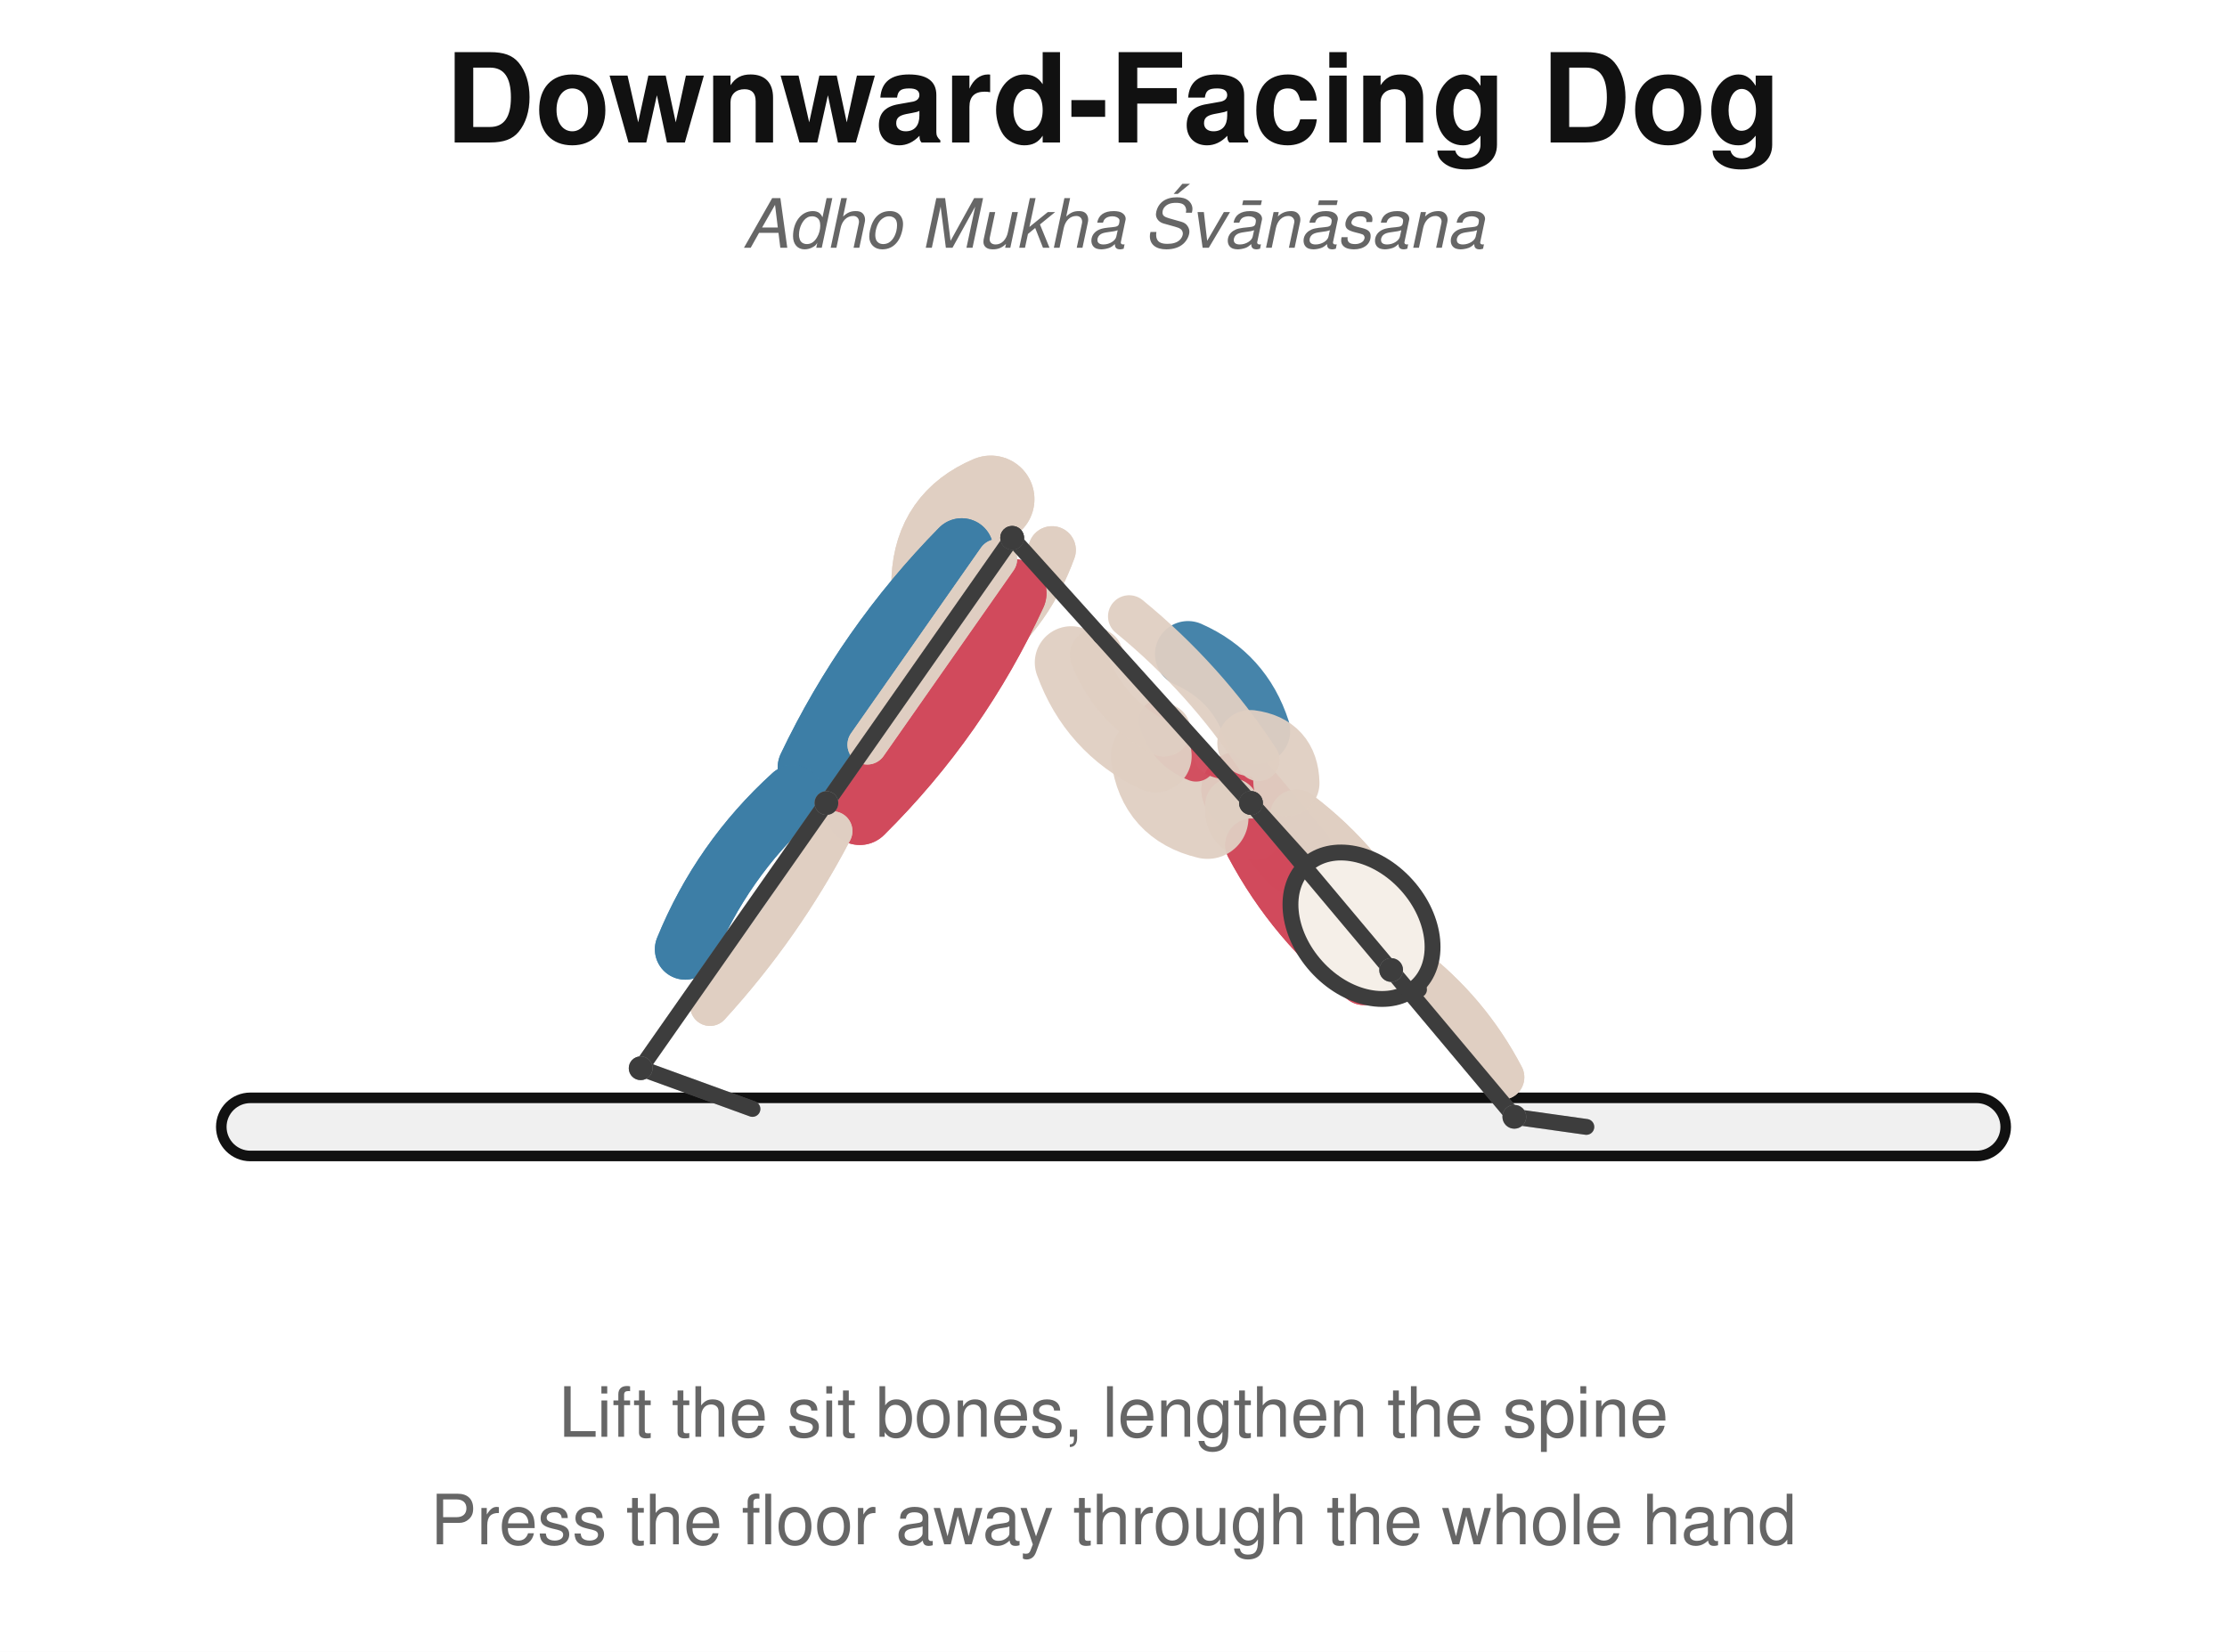
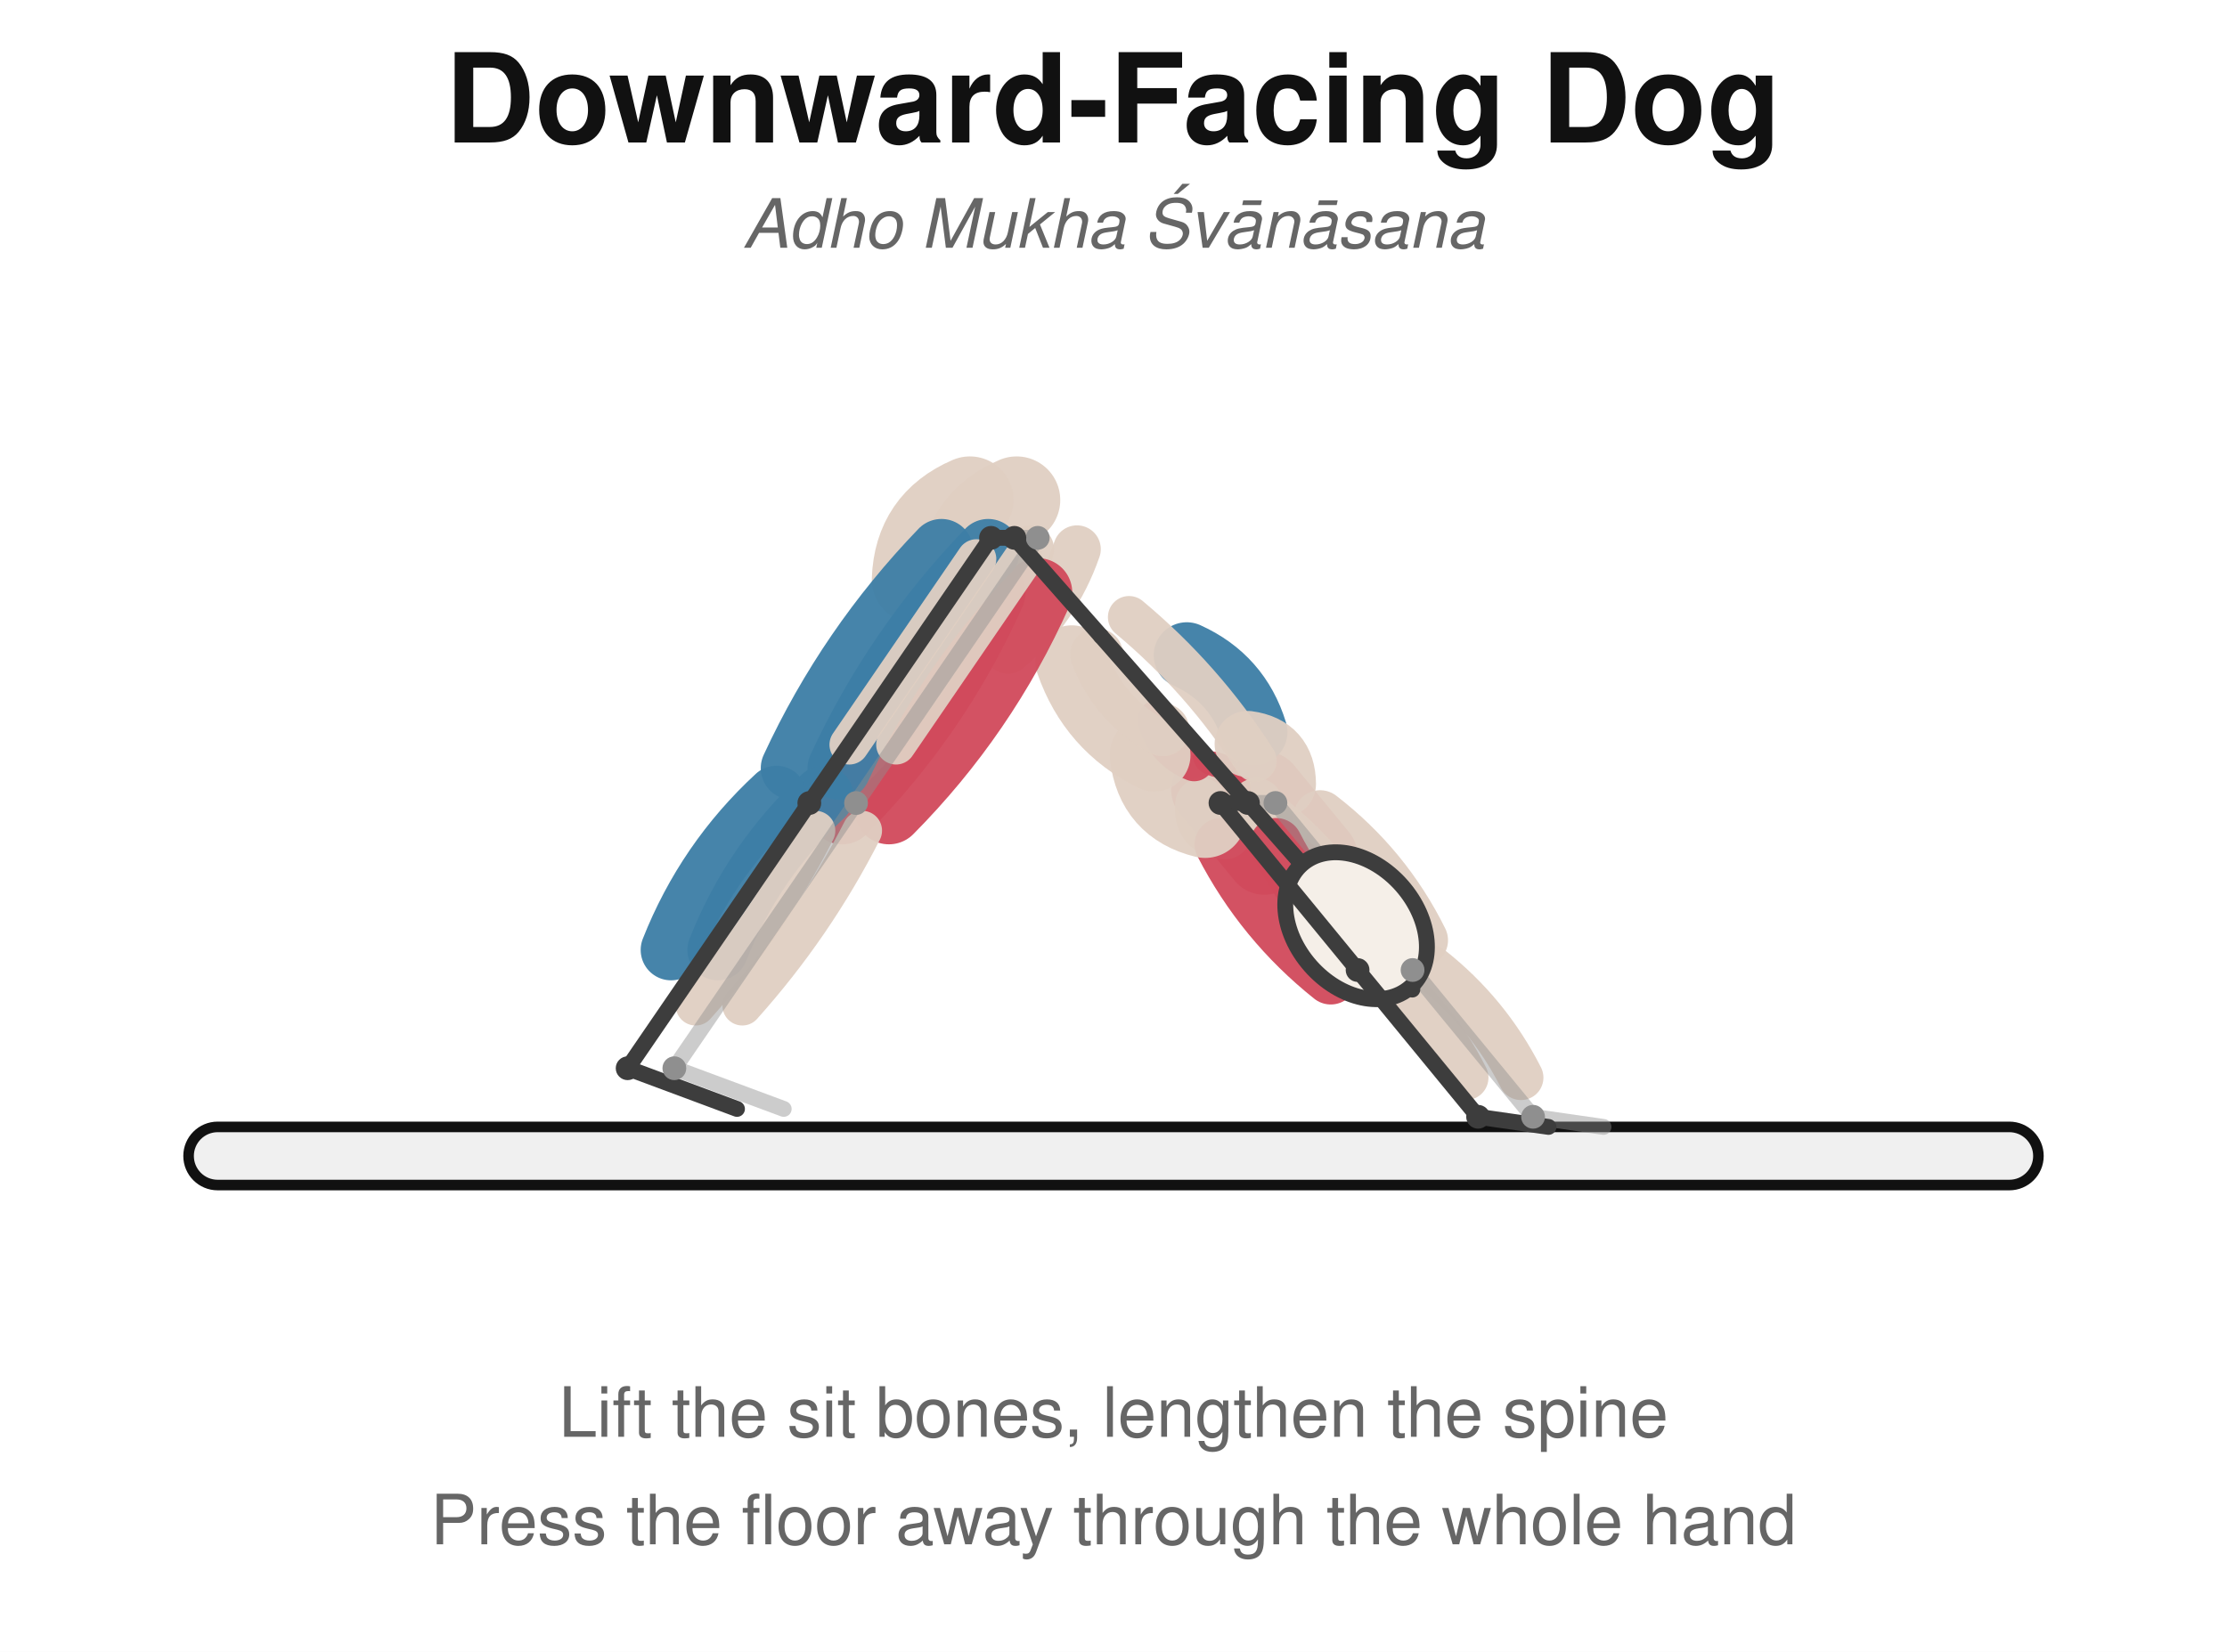
<svg xmlns="http://www.w3.org/2000/svg" viewBox="0 0 620 460" width="620" height="460" data-pose="adho-mukha-svanasana" data-style="anatomy" role="img" aria-label="Downward-Facing Dog (Adho Mukha Śvānāsana)">
  <defs>
    <marker id="asanakit-arrow" viewBox="0 0 10 10" refX="8" refY="5" markerWidth="5" markerHeight="5" orient="auto-start-reverse" markerUnits="strokeWidth">
      <path d="M 0 0 L 10 5 L 0 10 z" fill="#c1121f" />
    </marker>
  </defs>
  <rect data-layer="background" x="0" y="0" width="620" height="460" fill="#ffffff" />
  <g data-layer="title">
    <text x="310" y="39.675" text-anchor="middle" fill="#111111" font-family="Helvetica Neue, Helvetica, Arial, sans-serif" font-size="34.5" font-weight="600">Downward-Facing Dog</text>
    <text x="310" y="69" text-anchor="middle" fill="#666666" font-family="Helvetica Neue, Helvetica, Arial, sans-serif" font-size="18.975" font-style="italic">Adho Mukha Śvānāsana</text>
  </g>
  <g data-layer="props">
-     <rect data-prop="mat" x="61.608" y="305.719" width="496.783" height="16.191" rx="8.096" fill="#f0f0f0" stroke="#111111" stroke-width="2.944" />
+     <rect data-prop="mat" x="52.5" y="313.814" width="515.001" height="16.191" rx="8.096" fill="#f0f0f0" stroke="#111111" stroke-width="2.944" />
  </g>
  <g data-layer="muscles">
-     <path data-muscle="deltoid" data-muscle-state="engaged" d="M345.146,219.889Q352.952,229.192,360.758,238.494" fill="none" stroke="#d1495b" stroke-width="21.343" stroke-linecap="round" opacity="0.95" />
-     <path data-muscle="deltoid" data-muscle-state="engaged" d="M345.146,219.889Q352.952,229.192,360.758,238.494" fill="none" stroke="#d1495b" stroke-width="21.343" stroke-linecap="round" opacity="0.95" />
-     <path data-muscle="rotatorCuff" data-muscle-state="resting" d="M342.934,224.123Q342.305,231.388,349.569,232.03" fill="none" stroke="#e0cfc2" stroke-width="14.72" stroke-linecap="round" opacity="0.95" />
-     <path data-muscle="rotatorCuff" data-muscle-state="resting" d="M342.934,224.123Q342.305,231.388,349.569,232.03" fill="none" stroke="#e0cfc2" stroke-width="14.72" stroke-linecap="round" opacity="0.95" />
-     <path data-muscle="biceps" data-muscle-state="resting" d="M360.932,227.252Q379.319,241.15,389.813,261.671" fill="none" stroke="#e0cfc2" stroke-width="14.72" stroke-linecap="round" opacity="0.95" />
-     <path data-muscle="biceps" data-muscle-state="resting" d="M360.932,227.252Q379.319,241.15,389.813,261.671" fill="none" stroke="#e0cfc2" stroke-width="14.72" stroke-linecap="round" opacity="0.95" />
-     <path data-muscle="triceps" data-muscle-state="engaged" d="M348.485,235.318Q360.15,257.234,379.708,272.528" fill="none" stroke="#d1495b" stroke-width="14.72" stroke-linecap="round" opacity="0.95" />
-     <path data-muscle="triceps" data-muscle-state="engaged" d="M348.485,235.318Q360.15,257.234,379.708,272.528" fill="none" stroke="#d1495b" stroke-width="14.72" stroke-linecap="round" opacity="0.95" />
-     <path data-muscle="forearmFlexors" data-muscle-state="resting" d="M392.395,269.328Q408.611,281.841,418.119,299.984" fill="none" stroke="#e0cfc2" stroke-width="12.512" stroke-linecap="round" opacity="0.95" />
-     <path data-muscle="forearmFlexors" data-muscle-state="resting" d="M392.395,269.328Q408.611,281.841,418.119,299.984" fill="none" stroke="#e0cfc2" stroke-width="12.512" stroke-linecap="round" opacity="0.95" />
-     <path data-muscle="pectoralis" data-muscle-state="resting" d="M320.681,210.569Q322.491,224.513,336.169,227.77" fill="none" stroke="#e0cfc2" stroke-width="22.815" stroke-linecap="round" opacity="0.95" />
-     <path data-muscle="latissimus" data-muscle-state="stretched" d="M330.743,182.148Q345.156,188.531,349.998,203.533" fill="none" stroke="#3d7ea6" stroke-width="18.399" stroke-linecap="round" opacity="0.95" />
-     <path data-muscle="trapezius" data-muscle-state="resting" d="M348.101,206.925Q357.91,208.195,358.147,218.083" fill="none" stroke="#e0cfc2" stroke-width="18.399" stroke-linecap="round" opacity="0.95" />
-     <path data-muscle="serratus" data-muscle-state="engaged" d="M322.511,200.503Q324.872,208.9,332.976,212.126" fill="none" stroke="#d1495b" stroke-width="11.04" stroke-linecap="round" opacity="0.95" />
-     <path data-muscle="erectorSpinae" data-muscle-state="resting" d="M314.357,171.648Q335.419,188.881,350.356,211.629" fill="none" stroke="#e0cfc2" stroke-width="11.776" stroke-linecap="round" opacity="0.95" />
-     <path data-muscle="rectusAbdominis" data-muscle-state="resting" d="M298.205,184.507Q304.662,202.265,321.646,210.542" fill="none" stroke="#e0cfc2" stroke-width="20.239" stroke-linecap="round" opacity="0.95" />
-     <path data-muscle="obliques" data-muscle-state="resting" d="M305.221,182.4Q310.81,196.307,324.057,203.32" fill="none" stroke="#e0cfc2" stroke-width="14.72" stroke-linecap="round" opacity="0.95" />
-     <path data-muscle="gluteus" data-muscle-state="resting" d="M275.846,139.011Q261.126,145.213,260.332,161.166" fill="none" stroke="#e0cfc2" stroke-width="24.287" stroke-linecap="round" opacity="0.95" />
-     <path data-muscle="gluteus" data-muscle-state="resting" d="M275.846,139.011Q261.126,145.213,260.332,161.166" fill="none" stroke="#e0cfc2" stroke-width="24.287" stroke-linecap="round" opacity="0.95" />
-     <path data-muscle="hipFlexors" data-muscle-state="resting" d="M292.898,153.152Q286.871,169.843,273.247,181.216" fill="none" stroke="#e0cfc2" stroke-width="13.248" stroke-linecap="round" opacity="0.95" />
-     <path data-muscle="hipFlexors" data-muscle-state="resting" d="M292.898,153.152Q286.871,169.843,273.247,181.216" fill="none" stroke="#e0cfc2" stroke-width="13.248" stroke-linecap="round" opacity="0.95" />
-     <path data-muscle="quadriceps" data-muscle-state="engaged" d="M281.781,165.179Q266.065,199.3,239.377,225.738" fill="none" stroke="#d1495b" stroke-width="19.135" stroke-linecap="round" opacity="0.95" />
-     <path data-muscle="quadriceps" data-muscle-state="engaged" d="M281.781,165.179Q266.065,199.3,239.377,225.738" fill="none" stroke="#d1495b" stroke-width="19.135" stroke-linecap="round" opacity="0.95" />
-     <path data-muscle="hamstrings" data-muscle-state="stretched" d="M267.743,153.148Q241.477,179.882,225.34,213.707" fill="none" stroke="#3d7ea6" stroke-width="17.663" stroke-linecap="round" opacity="0.95" />
-     <path data-muscle="hamstrings" data-muscle-state="stretched" d="M267.743,153.148Q241.477,179.882,225.34,213.707" fill="none" stroke="#3d7ea6" stroke-width="17.663" stroke-linecap="round" opacity="0.95" />
-     <path data-muscle="adductors" data-muscle-state="resting" d="M277.649,155.682Q259.55,181.53,241.451,207.378" fill="none" stroke="#e0cfc2" stroke-width="11.04" stroke-linecap="round" opacity="0.95" />
-     <path data-muscle="adductors" data-muscle-state="resting" d="M277.649,155.682Q259.55,181.53,241.451,207.378" fill="none" stroke="#e0cfc2" stroke-width="11.04" stroke-linecap="round" opacity="0.95" />
-     <path data-muscle="gastrocnemius" data-muscle-state="stretched" d="M220.771,221.514Q200.922,239.533,190.778,264.349" fill="none" stroke="#3d7ea6" stroke-width="16.927" stroke-linecap="round" opacity="0.95" />
-     <path data-muscle="gastrocnemius" data-muscle-state="stretched" d="M220.771,221.514Q200.922,239.533,190.778,264.349" fill="none" stroke="#3d7ea6" stroke-width="16.927" stroke-linecap="round" opacity="0.95" />
-     <path data-muscle="tibialisAnterior" data-muscle-state="resting" d="M231.794,231.434Q217.895,258.022,197.665,280.177" fill="none" stroke="#e0cfc2" stroke-width="11.04" stroke-linecap="round" opacity="0.95" />
-     <path data-muscle="tibialisAnterior" data-muscle-state="resting" d="M231.794,231.434Q217.895,258.022,197.665,280.177" fill="none" stroke="#e0cfc2" stroke-width="11.04" stroke-linecap="round" opacity="0.95" />
+     <path data-muscle="deltoid" data-muscle-state="engaged" d="M352.029,219.889Q359.664,229.192,367.3,238.494" fill="none" stroke="#d1495b" stroke-width="21.343" stroke-linecap="round" opacity="0.95" />
+     <path data-muscle="deltoid" data-muscle-state="engaged" d="M336.727,219.889Q344.363,229.192,351.998,238.494" fill="none" stroke="#d1495b" stroke-width="21.343" stroke-linecap="round" opacity="0.95" />
+     <path data-muscle="rotatorCuff" data-muscle-state="resting" d="M349.836,224.025Q349.098,231.247,356.326,231.932" fill="none" stroke="#e0cfc2" stroke-width="14.72" stroke-linecap="round" opacity="0.95" />
+     <path data-muscle="rotatorCuff" data-muscle-state="resting" d="M334.534,224.025Q333.797,231.247,341.024,231.932" fill="none" stroke="#e0cfc2" stroke-width="14.72" stroke-linecap="round" opacity="0.95" />
+     <path data-muscle="biceps" data-muscle-state="resting" d="M367.52,227.415Q385.627,241.356,395.77,261.835" fill="none" stroke="#e0cfc2" stroke-width="14.72" stroke-linecap="round" opacity="0.95" />
+     <path data-muscle="biceps" data-muscle-state="resting" d="M352.218,227.415Q370.325,241.356,380.468,261.835" fill="none" stroke="#e0cfc2" stroke-width="14.72" stroke-linecap="round" opacity="0.95" />
+     <path data-muscle="triceps" data-muscle-state="engaged" d="M355.245,235.154Q366.533,257.028,385.786,272.364" fill="none" stroke="#d1495b" stroke-width="14.72" stroke-linecap="round" opacity="0.95" />
+     <path data-muscle="triceps" data-muscle-state="engaged" d="M339.943,235.154Q351.231,257.028,370.484,272.364" fill="none" stroke="#d1495b" stroke-width="14.72" stroke-linecap="round" opacity="0.95" />
+     <path data-muscle="forearmFlexors" data-muscle-state="resting" d="M398.275,269.426Q414.241,281.976,423.437,300.082" fill="none" stroke="#e0cfc2" stroke-width="12.512" stroke-linecap="round" opacity="0.95" />
+     <path data-muscle="forearmFlexors" data-muscle-state="resting" d="M382.974,269.426Q398.939,281.976,408.135,300.082" fill="none" stroke="#e0cfc2" stroke-width="12.512" stroke-linecap="round" opacity="0.95" />
+     <path data-muscle="pectoralis" data-muscle-state="resting" d="M320.363,210.303Q321.946,224.181,335.513,227.504" fill="none" stroke="#e0cfc2" stroke-width="22.815" stroke-linecap="round" opacity="0.95" />
+     <path data-muscle="latissimus" data-muscle-state="stretched" d="M330.395,182.481Q344.645,188.917,349.229,203.866" fill="none" stroke="#3d7ea6" stroke-width="18.399" stroke-linecap="round" opacity="0.95" />
+     <path data-muscle="trapezius" data-muscle-state="resting" d="M347.347,207.175Q357.093,208.498,357.174,218.333" fill="none" stroke="#e0cfc2" stroke-width="18.399" stroke-linecap="round" opacity="0.95" />
+     <path data-muscle="serratus" data-muscle-state="engaged" d="M322.212,200.42Q324.43,208.785,332.448,212.042" fill="none" stroke="#d1495b" stroke-width="11.04" stroke-linecap="round" opacity="0.95" />
+     <path data-muscle="erectorSpinae" data-muscle-state="resting" d="M314.33,171.865Q335.029,189.131,349.542,211.846" fill="none" stroke="#e0cfc2" stroke-width="11.776" stroke-linecap="round" opacity="0.95" />
+     <path data-muscle="rectusAbdominis" data-muscle-state="resting" d="M298.384,184.258Q304.533,201.957,321.313,210.292" fill="none" stroke="#e0cfc2" stroke-width="20.239" stroke-linecap="round" opacity="0.95" />
+     <path data-muscle="obliques" data-muscle-state="resting" d="M305.294,182.3Q310.64,196.165,323.719,203.22" fill="none" stroke="#e0cfc2" stroke-width="14.72" stroke-linecap="round" opacity="0.95" />
+     <path data-muscle="gluteus" data-muscle-state="resting" d="M283.032,139.241Q268.431,145.515,267.857,161.396" fill="none" stroke="#e0cfc2" stroke-width="24.287" stroke-linecap="round" opacity="0.95" />
+     <path data-muscle="gluteus" data-muscle-state="resting" d="M270.025,139.241Q255.425,145.515,254.851,161.396" fill="none" stroke="#e0cfc2" stroke-width="24.287" stroke-linecap="round" opacity="0.95" />
+     <path data-muscle="hipFlexors" data-muscle-state="resting" d="M299.838,152.922Q294.053,169.574,280.617,180.985" fill="none" stroke="#e0cfc2" stroke-width="13.248" stroke-linecap="round" opacity="0.95" />
+     <path data-muscle="hipFlexors" data-muscle-state="resting" d="M286.832,152.922Q281.047,169.574,267.611,180.985" fill="none" stroke="#e0cfc2" stroke-width="13.248" stroke-linecap="round" opacity="0.95" />
+     <path data-muscle="quadriceps" data-muscle-state="engaged" d="M288.952,164.995Q273.739,199.059,247.475,225.553" fill="none" stroke="#d1495b" stroke-width="19.135" stroke-linecap="round" opacity="0.95" />
+     <path data-muscle="quadriceps" data-muscle-state="engaged" d="M275.945,164.995Q260.732,199.059,234.468,225.553" fill="none" stroke="#d1495b" stroke-width="19.135" stroke-linecap="round" opacity="0.95" />
+     <path data-muscle="hamstrings" data-muscle-state="stretched" d="M275.115,153.348Q249.276,180.134,233.638,213.907" fill="none" stroke="#3d7ea6" stroke-width="17.663" stroke-linecap="round" opacity="0.95" />
+     <path data-muscle="hamstrings" data-muscle-state="stretched" d="M262.108,153.348Q236.269,180.134,220.631,213.907" fill="none" stroke="#3d7ea6" stroke-width="17.663" stroke-linecap="round" opacity="0.95" />
+     <path data-muscle="adductors" data-muscle-state="resting" d="M284.859,155.682Q267.156,181.53,249.452,207.378" fill="none" stroke="#e0cfc2" stroke-width="11.04" stroke-linecap="round" opacity="0.95" />
+     <path data-muscle="adductors" data-muscle-state="resting" d="M271.853,155.682Q254.149,181.53,236.446,207.378" fill="none" stroke="#e0cfc2" stroke-width="11.04" stroke-linecap="round" opacity="0.95" />
+     <path data-muscle="gastrocnemius" data-muscle-state="stretched" d="M229.173,221.699Q209.617,239.768,199.836,264.533" fill="none" stroke="#3d7ea6" stroke-width="16.927" stroke-linecap="round" opacity="0.95" />
+     <path data-muscle="gastrocnemius" data-muscle-state="stretched" d="M216.167,221.699Q196.61,239.768,186.829,264.533" fill="none" stroke="#3d7ea6" stroke-width="16.927" stroke-linecap="round" opacity="0.95" />
+     <path data-muscle="tibialisAnterior" data-muscle-state="resting" d="M240.041,231.311Q226.536,257.866,206.657,280.054" fill="none" stroke="#e0cfc2" stroke-width="11.04" stroke-linecap="round" opacity="0.95" />
+     <path data-muscle="tibialisAnterior" data-muscle-state="resting" d="M227.034,231.311Q213.53,257.866,193.65,280.054" fill="none" stroke="#e0cfc2" stroke-width="11.04" stroke-linecap="round" opacity="0.95" />
  </g>
  <g data-layer="figure">
-     <line data-bone="upperArmL" data-side="left" x1="348.269" y1="223.61" x2="387.297" y2="270.123" stroke="#8f8f8f" stroke-width="4.416" stroke-linecap="round" opacity="0.45" />
-     <line data-bone="forearmL" data-side="left" x1="387.297" y1="270.123" x2="421.595" y2="310.997" stroke="#8f8f8f" stroke-width="4.416" stroke-linecap="round" opacity="0.45" />
-     <line data-bone="handL" data-side="left" x1="421.595" y1="310.997" x2="441.638" y2="313.814" stroke="#8f8f8f" stroke-width="4.416" stroke-linecap="round" opacity="0.45" />
-     <line data-bone="footL" data-side="left" x1="178.362" y1="297.478" x2="209.484" y2="308.806" stroke="#8f8f8f" stroke-width="4.416" stroke-linecap="round" opacity="0.45" />
-     <line data-bone="shinL" data-side="left" x1="230.074" y1="223.626" x2="178.362" y2="297.478" stroke="#8f8f8f" stroke-width="4.416" stroke-linecap="round" opacity="0.45" />
-     <line data-bone="thighL" data-side="left" x1="281.786" y1="149.774" x2="230.074" y2="223.626" stroke="#8f8f8f" stroke-width="4.416" stroke-linecap="round" opacity="0.45" />
-     <line data-bone="clavicleL" data-side="left" x1="348.269" y1="223.61" x2="348.269" y2="223.61" stroke="#8f8f8f" stroke-width="4.416" stroke-linecap="round" opacity="0.45" />
-     <line data-bone="hipL" data-side="left" x1="281.786" y1="149.774" x2="281.786" y2="149.774" stroke="#8f8f8f" stroke-width="4.416" stroke-linecap="round" opacity="0.45" />
-     <line data-bone="pelvis" data-side="center" x1="281.786" y1="149.774" x2="306.409" y2="177.121" stroke="#3d3d3d" stroke-width="4.416" stroke-linecap="round" />
-     <line data-bone="spine" data-side="center" x1="306.409" y1="177.121" x2="348.269" y2="223.61" stroke="#3d3d3d" stroke-width="4.416" stroke-linecap="round" />
-     <line data-bone="neck" data-side="center" x1="348.269" y1="223.61" x2="363.043" y2="240.018" stroke="#3d3d3d" stroke-width="4.416" stroke-linecap="round" />
-     <line data-bone="head" data-side="center" x1="363.043" y1="240.018" x2="395.053" y2="275.569" stroke="#3d3d3d" stroke-width="4.416" stroke-linecap="round" />
-     <ellipse data-part="head" cx="379.048" cy="257.794" rx="16.927" ry="22.815" transform="rotate(138.000 379.048 257.794)" fill="#f5efe8" stroke="#3d3d3d" stroke-width="4.416" />
-     <line data-bone="hipR" data-side="right" x1="281.786" y1="149.774" x2="281.786" y2="149.774" stroke="#3d3d3d" stroke-width="4.416" stroke-linecap="round" />
-     <line data-bone="clavicleR" data-side="right" x1="348.269" y1="223.61" x2="348.269" y2="223.61" stroke="#3d3d3d" stroke-width="4.416" stroke-linecap="round" />
-     <line data-bone="footR" data-side="right" x1="178.362" y1="297.478" x2="209.484" y2="308.806" stroke="#3d3d3d" stroke-width="4.416" stroke-linecap="round" />
-     <line data-bone="shinR" data-side="right" x1="230.074" y1="223.626" x2="178.362" y2="297.478" stroke="#3d3d3d" stroke-width="4.416" stroke-linecap="round" />
-     <line data-bone="thighR" data-side="right" x1="281.786" y1="149.774" x2="230.074" y2="223.626" stroke="#3d3d3d" stroke-width="4.416" stroke-linecap="round" />
-     <line data-bone="upperArmR" data-side="right" x1="348.269" y1="223.61" x2="387.297" y2="270.123" stroke="#3d3d3d" stroke-width="4.416" stroke-linecap="round" />
-     <line data-bone="forearmR" data-side="right" x1="387.297" y1="270.123" x2="421.595" y2="310.997" stroke="#3d3d3d" stroke-width="4.416" stroke-linecap="round" />
-     <line data-bone="handR" data-side="right" x1="421.595" y1="310.997" x2="441.638" y2="313.814" stroke="#3d3d3d" stroke-width="4.416" stroke-linecap="round" />
+     <line data-bone="footL" data-side="left" x1="187.742" y1="297.478" x2="218.184" y2="308.806" stroke="#8f8f8f" stroke-width="4.416" stroke-linecap="round" opacity="0.45" />
+     <line data-bone="shinL" data-side="left" x1="238.324" y1="223.626" x2="187.742" y2="297.478" stroke="#8f8f8f" stroke-width="4.416" stroke-linecap="round" opacity="0.45" />
+     <line data-bone="thighL" data-side="left" x1="288.906" y1="149.774" x2="238.324" y2="223.626" stroke="#8f8f8f" stroke-width="4.416" stroke-linecap="round" opacity="0.45" />
+     <line data-bone="upperArmL" data-side="left" x1="355.083" y1="223.61" x2="393.259" y2="270.123" stroke="#8f8f8f" stroke-width="4.416" stroke-linecap="round" opacity="0.45" />
+     <line data-bone="hipL" data-side="left" x1="282.403" y1="149.774" x2="288.906" y2="149.774" stroke="#8f8f8f" stroke-width="4.416" stroke-linecap="round" opacity="0.45" />
+     <line data-bone="forearmL" data-side="left" x1="393.259" y1="270.123" x2="426.808" y2="310.997" stroke="#8f8f8f" stroke-width="4.416" stroke-linecap="round" opacity="0.45" />
+     <line data-bone="handL" data-side="left" x1="426.808" y1="310.997" x2="446.412" y2="313.814" stroke="#8f8f8f" stroke-width="4.416" stroke-linecap="round" opacity="0.45" />
+     <line data-bone="clavicleL" data-side="left" x1="347.432" y1="223.61" x2="355.083" y2="223.61" stroke="#8f8f8f" stroke-width="4.416" stroke-linecap="round" opacity="0.45" />
+     <line data-bone="pelvis" data-side="center" x1="282.403" y1="149.774" x2="306.488" y2="177.121" stroke="#3d3d3d" stroke-width="4.416" stroke-linecap="round" />
+     <line data-bone="spine" data-side="center" x1="306.488" y1="177.121" x2="347.432" y2="223.61" stroke="#3d3d3d" stroke-width="4.416" stroke-linecap="round" />
+     <line data-bone="footR" data-side="right" x1="174.736" y1="297.478" x2="205.177" y2="308.806" stroke="#3d3d3d" stroke-width="4.416" stroke-linecap="round" />
+     <line data-bone="shinR" data-side="right" x1="225.317" y1="223.626" x2="174.736" y2="297.478" stroke="#3d3d3d" stroke-width="4.416" stroke-linecap="round" />
+     <line data-bone="hipR" data-side="right" x1="282.403" y1="149.774" x2="275.899" y2="149.774" stroke="#3d3d3d" stroke-width="4.416" stroke-linecap="round" />
+     <line data-bone="neck" data-side="center" x1="347.432" y1="223.61" x2="361.883" y2="240.018" stroke="#3d3d3d" stroke-width="4.416" stroke-linecap="round" />
+     <line data-bone="head" data-side="center" x1="361.883" y1="240.018" x2="393.194" y2="275.569" stroke="#3d3d3d" stroke-width="4.416" stroke-linecap="round" />
+     <ellipse data-part="head" cx="377.539" cy="257.794" rx="16.927" ry="22.815" transform="rotate(138.629 377.539 257.794)" fill="#f5efe8" stroke="#3d3d3d" stroke-width="4.416" />
+     <line data-bone="thighR" data-side="right" x1="275.899" y1="149.774" x2="225.317" y2="223.626" stroke="#3d3d3d" stroke-width="4.416" stroke-linecap="round" />
+     <line data-bone="clavicleR" data-side="right" x1="347.432" y1="223.61" x2="339.781" y2="223.61" stroke="#3d3d3d" stroke-width="4.416" stroke-linecap="round" />
+     <line data-bone="upperArmR" data-side="right" x1="339.781" y1="223.61" x2="377.957" y2="270.123" stroke="#3d3d3d" stroke-width="4.416" stroke-linecap="round" />
+     <line data-bone="forearmR" data-side="right" x1="377.957" y1="270.123" x2="411.506" y2="310.997" stroke="#3d3d3d" stroke-width="4.416" stroke-linecap="round" />
+     <line data-bone="handR" data-side="right" x1="411.506" y1="310.997" x2="431.11" y2="313.814" stroke="#3d3d3d" stroke-width="4.416" stroke-linecap="round" />
    <g data-part="joints">
-       <circle data-joint="shoulderL" cx="348.269" cy="223.61" r="3.312" fill="#8f8f8f" />
-       <circle data-joint="elbowL" cx="387.297" cy="270.123" r="3.312" fill="#8f8f8f" />
-       <circle data-joint="wristL" cx="421.595" cy="310.997" r="3.312" fill="#8f8f8f" />
-       <circle data-joint="shoulderR" cx="348.269" cy="223.61" r="3.312" fill="#3d3d3d" />
-       <circle data-joint="elbowR" cx="387.297" cy="270.123" r="3.312" fill="#3d3d3d" />
-       <circle data-joint="wristR" cx="421.595" cy="310.997" r="3.312" fill="#3d3d3d" />
-       <circle data-joint="hipJointL" cx="281.786" cy="149.774" r="3.312" fill="#8f8f8f" />
-       <circle data-joint="kneeL" cx="230.074" cy="223.626" r="3.312" fill="#8f8f8f" />
-       <circle data-joint="ankleL" cx="178.362" cy="297.478" r="3.312" fill="#8f8f8f" />
-       <circle data-joint="hipJointR" cx="281.786" cy="149.774" r="3.312" fill="#3d3d3d" />
-       <circle data-joint="kneeR" cx="230.074" cy="223.626" r="3.312" fill="#3d3d3d" />
-       <circle data-joint="ankleR" cx="178.362" cy="297.478" r="3.312" fill="#3d3d3d" />
-       <circle data-joint="chest" cx="348.269" cy="223.61" r="3.312" fill="#3d3d3d" />
-       <circle data-joint="hipCenter" cx="281.786" cy="149.774" r="3.312" fill="#3d3d3d" />
+       <circle data-joint="shoulderL" cx="355.083" cy="223.61" r="3.312" fill="#8f8f8f" />
+       <circle data-joint="elbowL" cx="393.259" cy="270.123" r="3.312" fill="#8f8f8f" />
+       <circle data-joint="wristL" cx="426.808" cy="310.997" r="3.312" fill="#8f8f8f" />
+       <circle data-joint="shoulderR" cx="339.781" cy="223.61" r="3.312" fill="#3d3d3d" />
+       <circle data-joint="elbowR" cx="377.957" cy="270.123" r="3.312" fill="#3d3d3d" />
+       <circle data-joint="wristR" cx="411.506" cy="310.997" r="3.312" fill="#3d3d3d" />
+       <circle data-joint="hipJointL" cx="288.906" cy="149.774" r="3.312" fill="#8f8f8f" />
+       <circle data-joint="kneeL" cx="238.324" cy="223.626" r="3.312" fill="#8f8f8f" />
+       <circle data-joint="ankleL" cx="187.742" cy="297.478" r="3.312" fill="#8f8f8f" />
+       <circle data-joint="hipJointR" cx="275.899" cy="149.774" r="3.312" fill="#3d3d3d" />
+       <circle data-joint="kneeR" cx="225.317" cy="223.626" r="3.312" fill="#3d3d3d" />
+       <circle data-joint="ankleR" cx="174.736" cy="297.478" r="3.312" fill="#3d3d3d" />
+       <circle data-joint="chest" cx="347.432" cy="223.61" r="3.312" fill="#3d3d3d" />
+       <circle data-joint="hipCenter" cx="282.403" cy="149.774" r="3.312" fill="#3d3d3d" />
    </g>
  </g>
  <g data-layer="caption">
    <text x="310" y="400.108" text-anchor="middle" fill="#666666" font-family="Helvetica Neue, Helvetica, Arial, sans-serif" font-size="19.32">Lift the sit bones, lengthen the spine</text>
    <text x="310" y="430.054" text-anchor="middle" fill="#666666" font-family="Helvetica Neue, Helvetica, Arial, sans-serif" font-size="19.32">Press the floor away through the whole hand</text>
  </g>
</svg>
